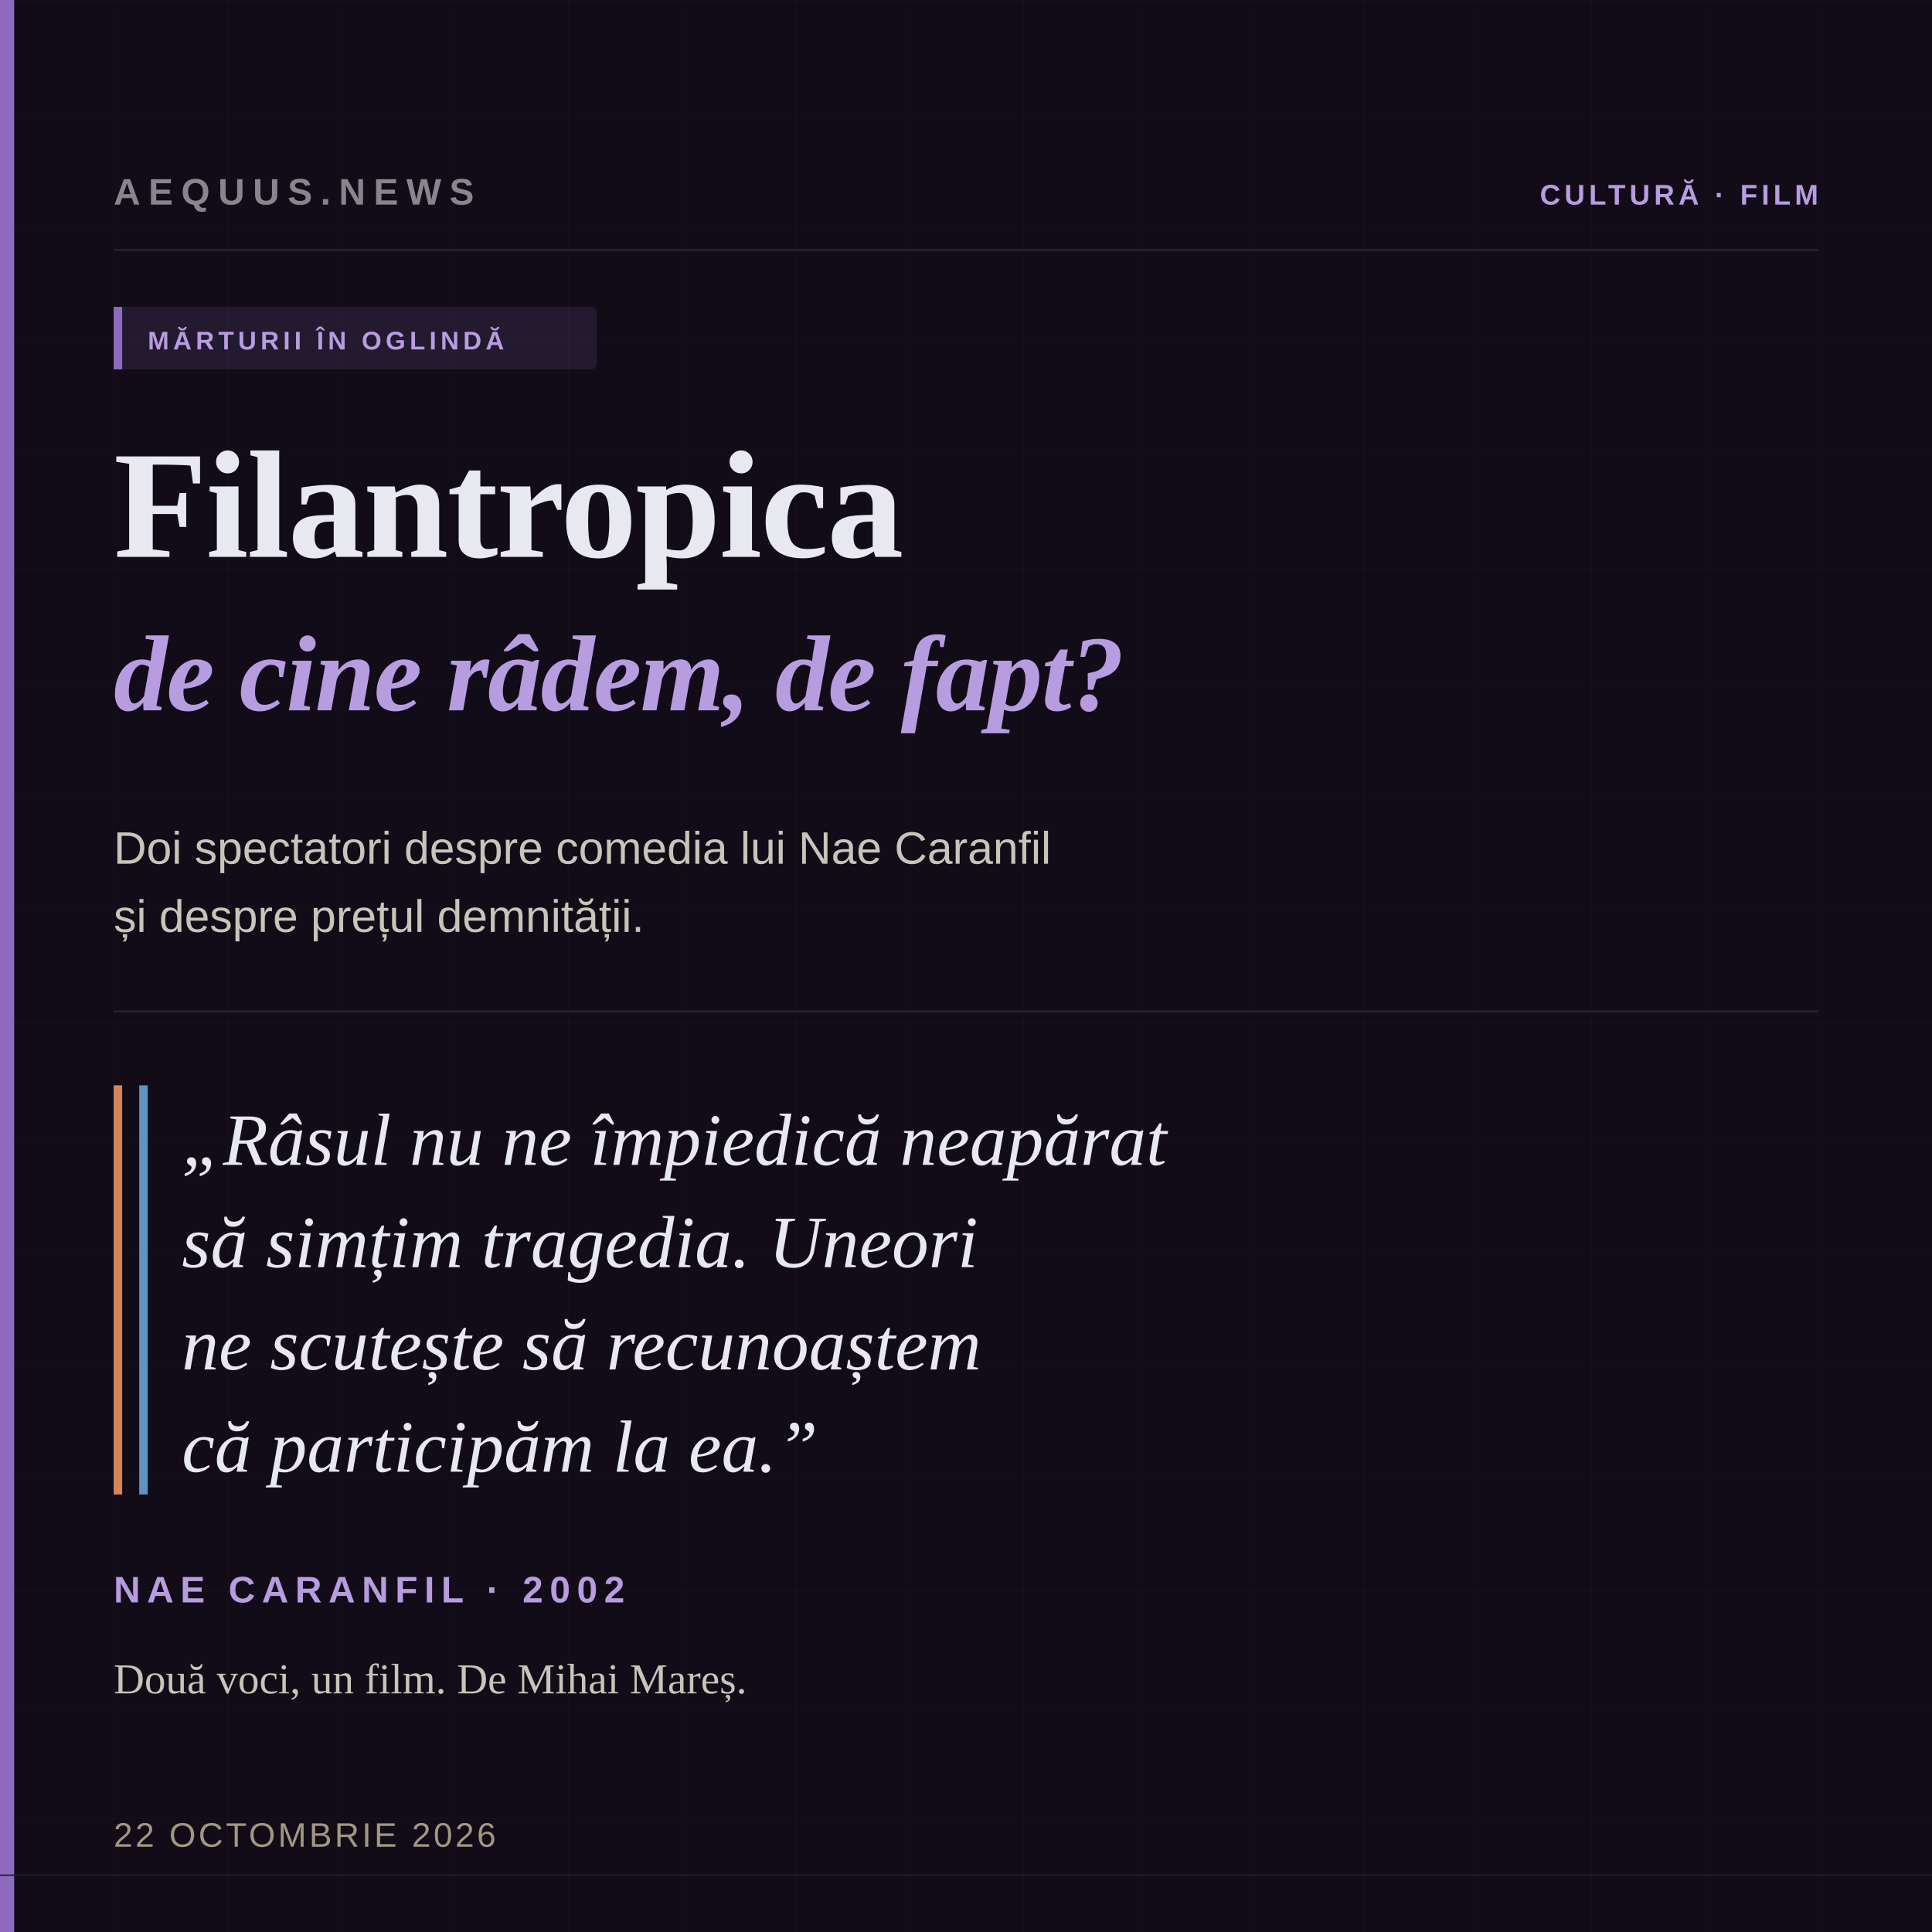
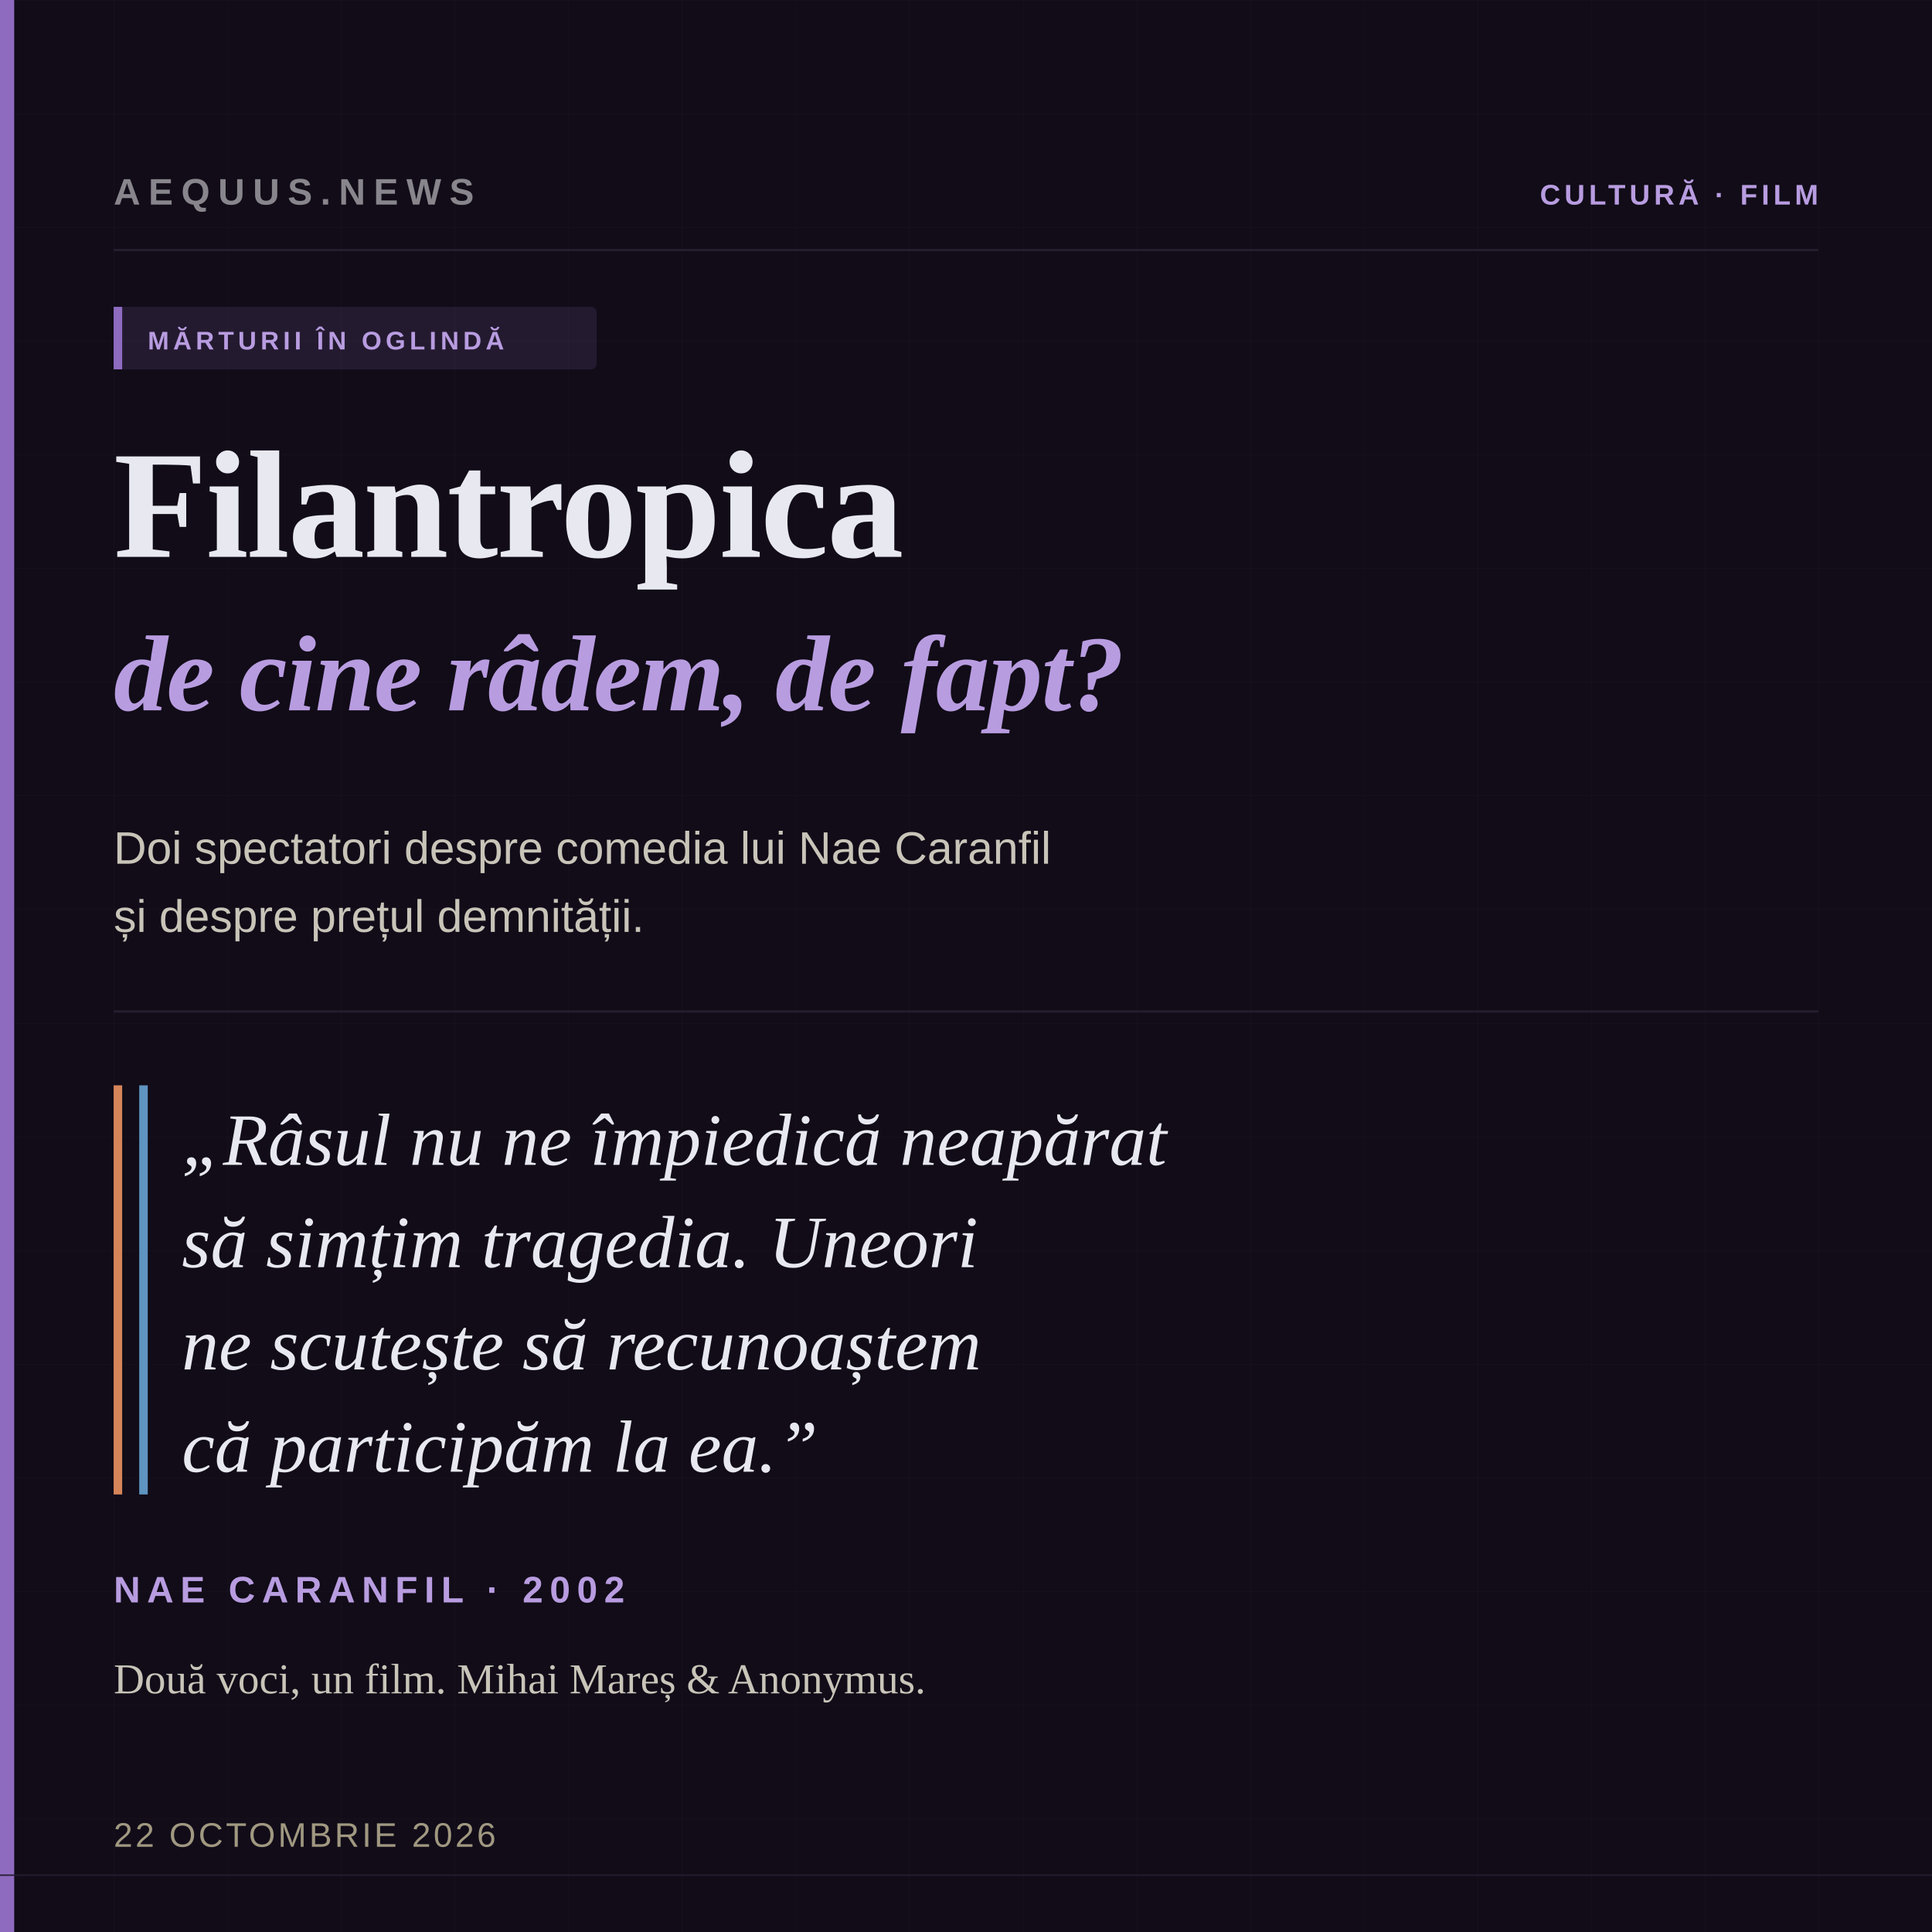
<svg xmlns="http://www.w3.org/2000/svg" viewBox="0 0 680 680" width="680" height="680">
  <rect width="680" height="680" fill="#110c18" />
  <defs>
    <pattern id="grid" width="40" height="40" patternUnits="userSpaceOnUse">
      <path d="M 40 0 L 0 0 0 40" fill="none" stroke="#ffffff" stroke-width="0.15" opacity="0.06" />
    </pattern>
  </defs>
  <rect width="680" height="680" fill="url(#grid)" />
  <rect x="0" y="0" width="5" height="680" fill="#8e6bbf" />
  <text x="40" y="72" font-family="'Helvetica Neue', Arial, sans-serif" font-size="13" font-weight="800" fill="#ffffff" letter-spacing="0.22em" opacity="0.5">AEQUUS.NEWS</text>
  <text x="640" y="72" font-family="'Helvetica Neue', Arial, sans-serif" font-size="10" font-weight="700" fill="#b89ce0" letter-spacing="0.14em" text-anchor="end">CULTURĂ · FILM</text>
  <line x1="40" y1="88" x2="640" y2="88" stroke="#251d30" stroke-width="0.8" />
  <rect x="40" y="108" width="170" height="22" rx="2" fill="rgba(142,107,191,0.15)" />
  <rect x="40" y="108" width="3" height="22" fill="#8e6bbf" />
  <text x="52" y="123" font-family="'Helvetica Neue', Arial, sans-serif" font-size="9" font-weight="700" fill="#b89ce0" letter-spacing="0.16em">MĂRTURII ÎN OGLINDĂ</text>
  <text x="40" y="196" font-family="Georgia, 'Times New Roman', serif" font-size="54" font-weight="700" fill="#e8e8f0" letter-spacing="-0.01em">Filantropica</text>
  <text x="40" y="250" font-family="Georgia, 'Times New Roman', serif" font-size="38" font-weight="700" font-style="italic" fill="#b89ce0" letter-spacing="-0.01em">de cine râdem, de fapt?</text>
  <text x="40" y="304" font-family="'Helvetica Neue', Arial, sans-serif" font-size="16" fill="#c8c4b8">Doi spectatori despre comedia lui Nae Caranfil</text>
  <text x="40" y="328" font-family="'Helvetica Neue', Arial, sans-serif" font-size="16" fill="#c8c4b8">și despre prețul demnității.</text>
  <line x1="40" y1="356" x2="640" y2="356" stroke="#251d30" stroke-width="0.8" />
  <rect x="40" y="382" width="3" height="144" fill="#d68559" />
  <rect x="49" y="382" width="3" height="144" fill="#5f93c0" />
  <text x="64" y="410" font-family="Georgia, 'Times New Roman', serif" font-size="26" font-style="italic" fill="#e8e8f0">„Râsul nu ne împiedică neapărat</text>
  <text x="64" y="446" font-family="Georgia, 'Times New Roman', serif" font-size="26" font-style="italic" fill="#e8e8f0">să simțim tragedia. Uneori</text>
  <text x="64" y="482" font-family="Georgia, 'Times New Roman', serif" font-size="26" font-style="italic" fill="#e8e8f0">ne scutește să recunoaștem</text>
  <text x="64" y="518" font-family="Georgia, 'Times New Roman', serif" font-size="26" font-style="italic" fill="#e8e8f0">că participăm la ea.”</text>
  <text x="40" y="564" font-family="'Helvetica Neue', Arial, sans-serif" font-size="13" font-weight="700" fill="#b89ce0" letter-spacing="0.18em">NAE CARANFIL · 2002</text>
-   <text x="40" y="596" font-family="Georgia, 'Times New Roman', serif" font-size="15" fill="#c8c4b8">Două voci, un film. De Mihai Mareș.</text>
+   <text x="40" y="596" font-family="Georgia, 'Times New Roman', serif" font-size="15" fill="#c8c4b8">Două voci, un film. Mihai Mareș &amp; Anonymus.</text>
  <line x1="0" y1="660" x2="680" y2="660" stroke="#251d30" stroke-width="0.5" />
  <text x="40" y="650" font-family="Arial, sans-serif" font-size="12" fill="#a09880" letter-spacing="0.08em">22 OCTOMBRIE 2026</text>
</svg>
